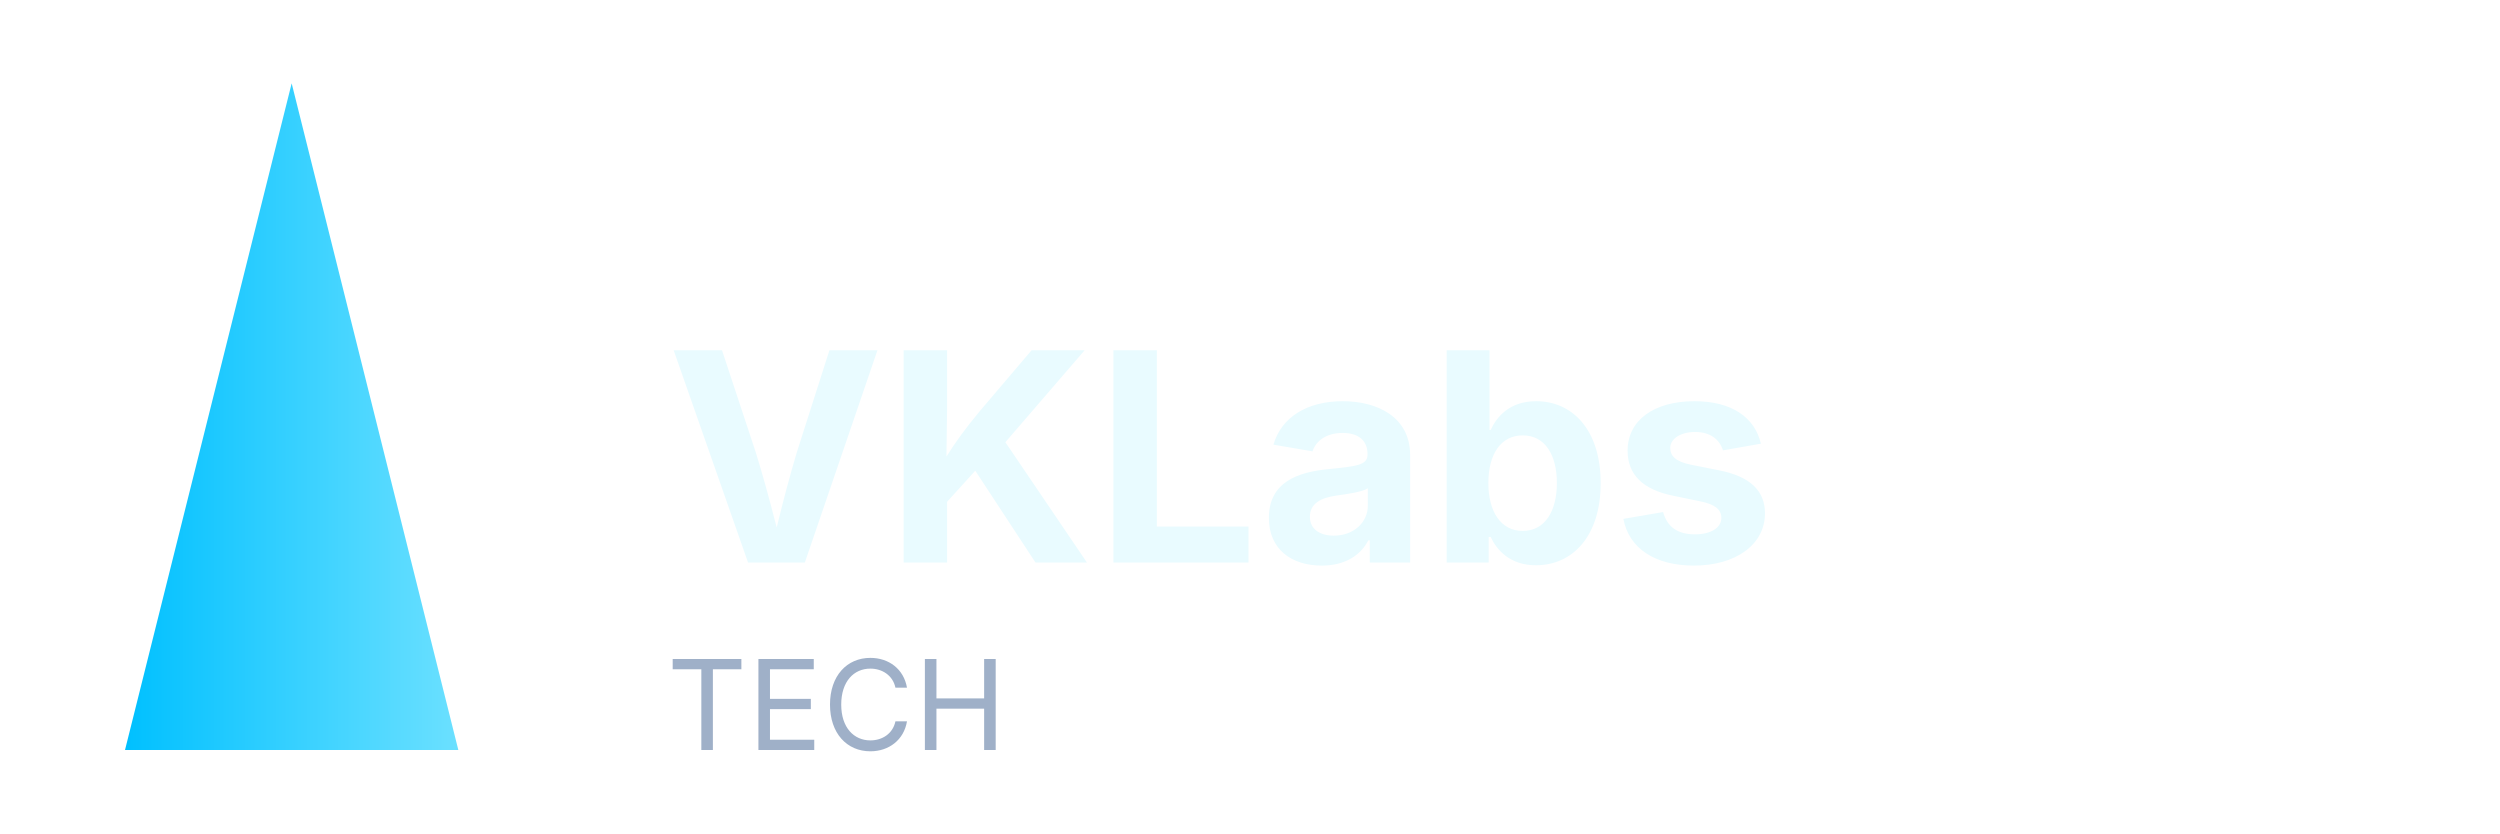
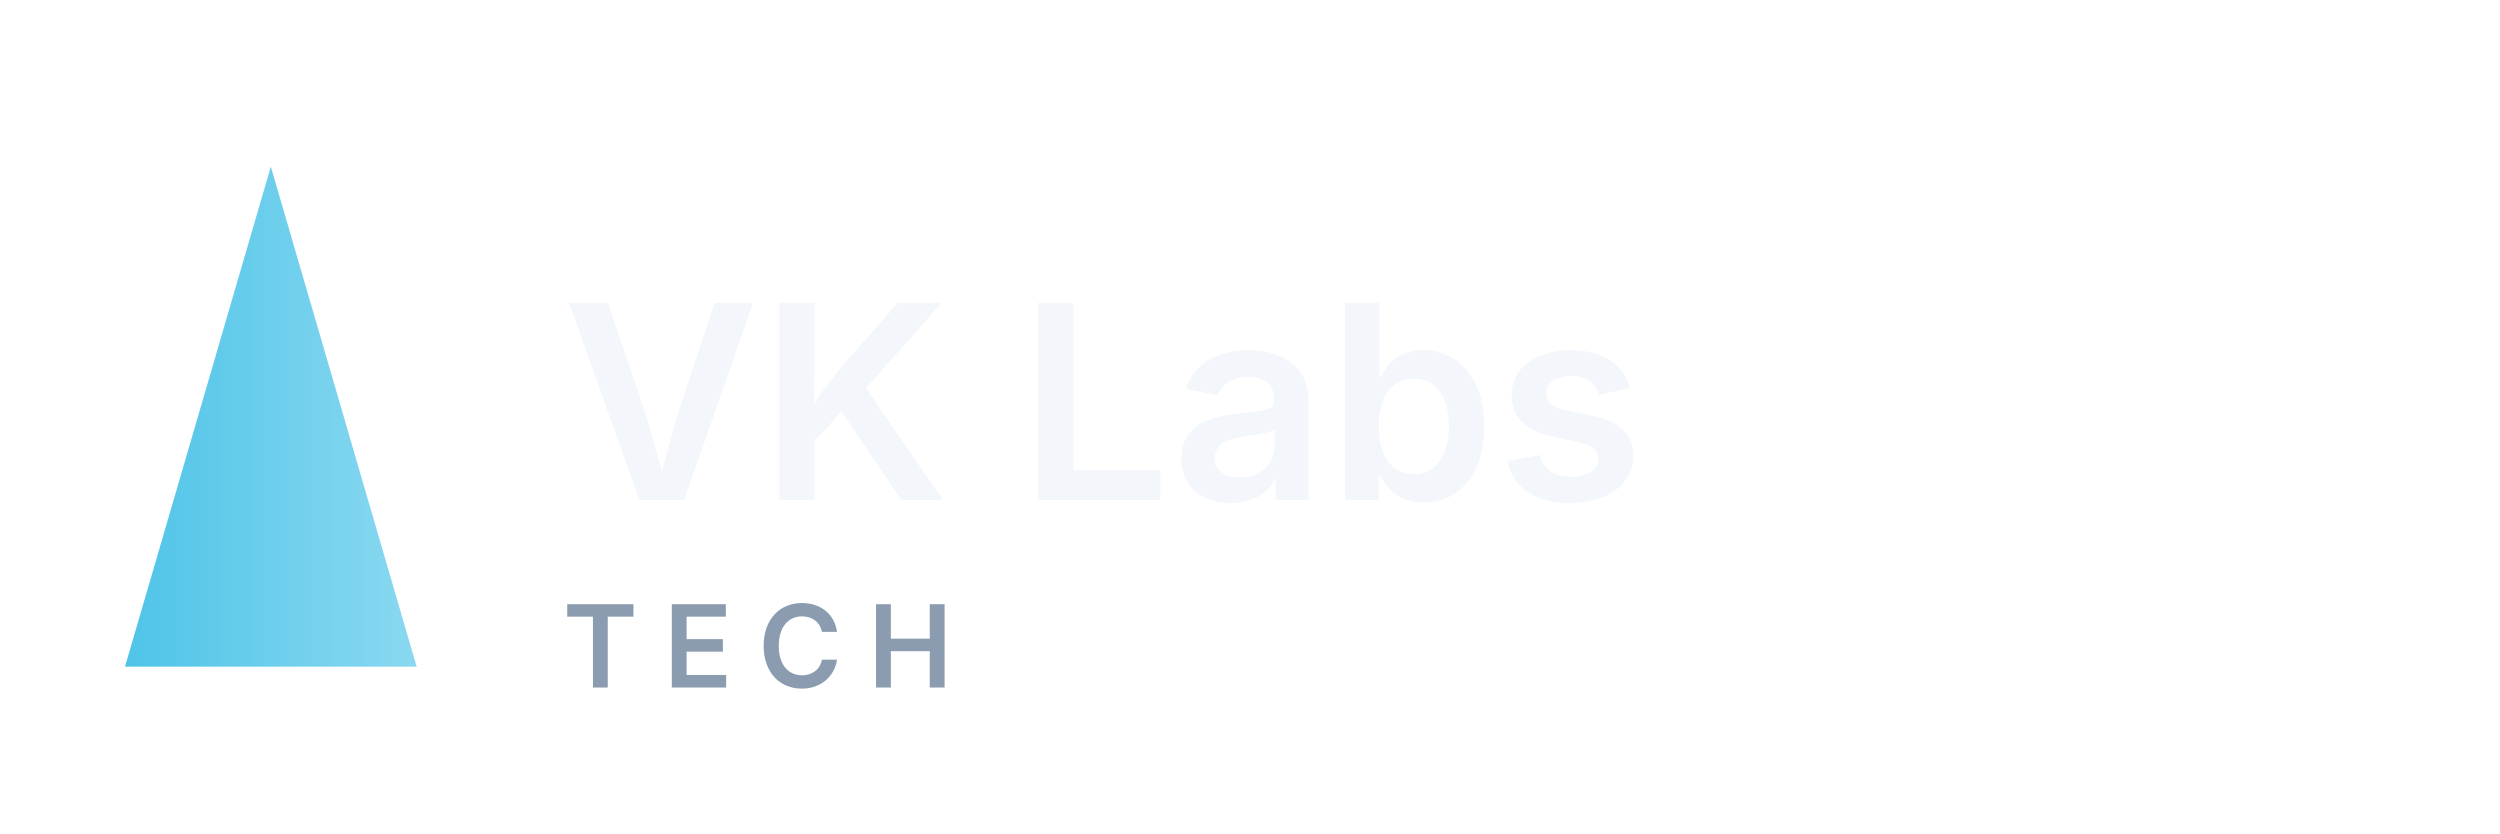
<svg xmlns="http://www.w3.org/2000/svg" width="240" height="80" viewBox="0 0 240 80" fill="none">
  <defs>
    <linearGradient id="g" x1="0" x2="1">
-       <stop offset="0" stop-color="#00c0ff" />
-       <stop offset="1" stop-color="#6be0ff" />
+       <stop offset="0" stop-color="#4ec4e8" />
+       <stop offset="1" stop-color="#8ad8f0" />
    </linearGradient>
  </defs>
-   <rect width="240" height="80" rx="14" fill="transparent" />
-   <g transform="translate(12,8)">
-     <path d="M0 64 L16 0 L32 64 Z" fill="url(#g)" />
-     <text x="52" y="46" font-family="Inter, Arial, sans-serif" font-size="28" font-weight="700" fill="#e9fbff">VKLabs</text>
-     <text x="52" y="64" font-family="Inter, Arial, sans-serif" font-size="12" fill="#9fb0c8">TECH</text>
+   <g transform="translate(8,10)">
+     <path d="M4 54 L18 6 L32 54 Z" fill="url(#g)" />
+     <text x="46" y="38" font-family="Plus Jakarta Sans, Inter, Arial, sans-serif" font-size="26" font-weight="600" fill="#f3f6fa">VK Labs</text>
+     <text x="46" y="56" font-family="Plus Jakarta Sans, Inter, Arial, sans-serif" font-size="11" font-weight="600" letter-spacing="0.22em" fill="#8b9cb0">TECH</text>
  </g>
</svg>
